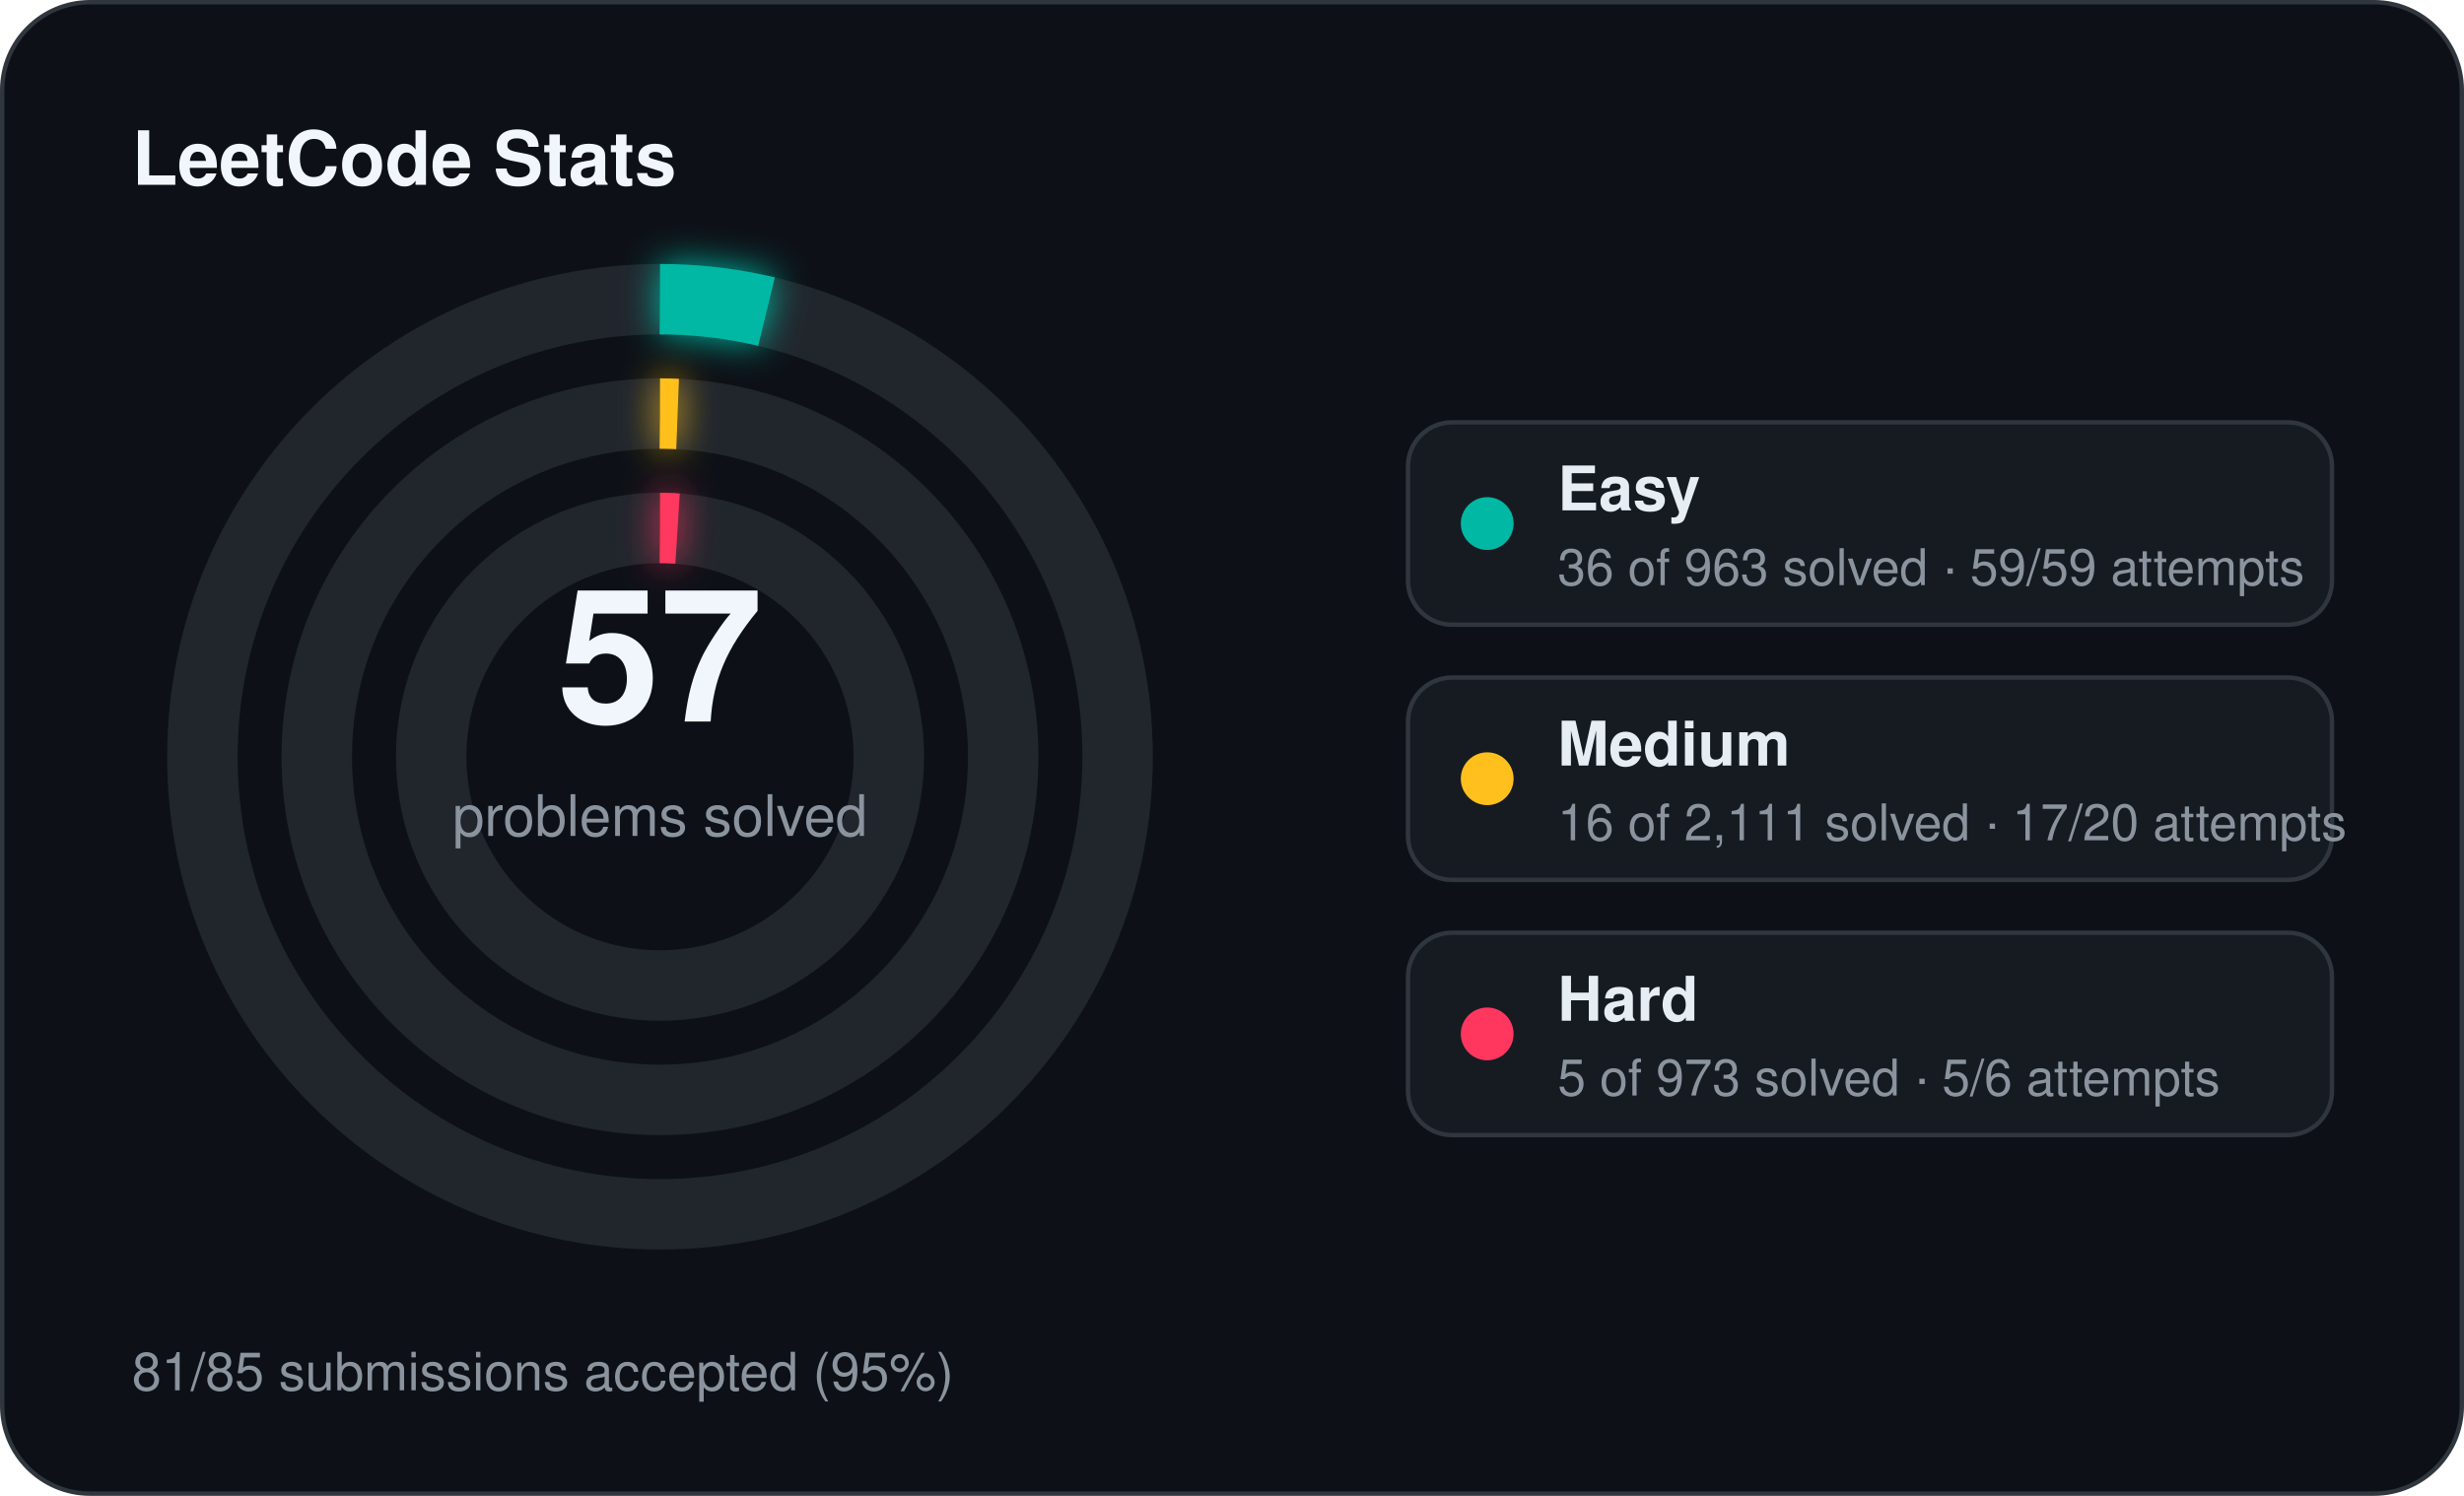
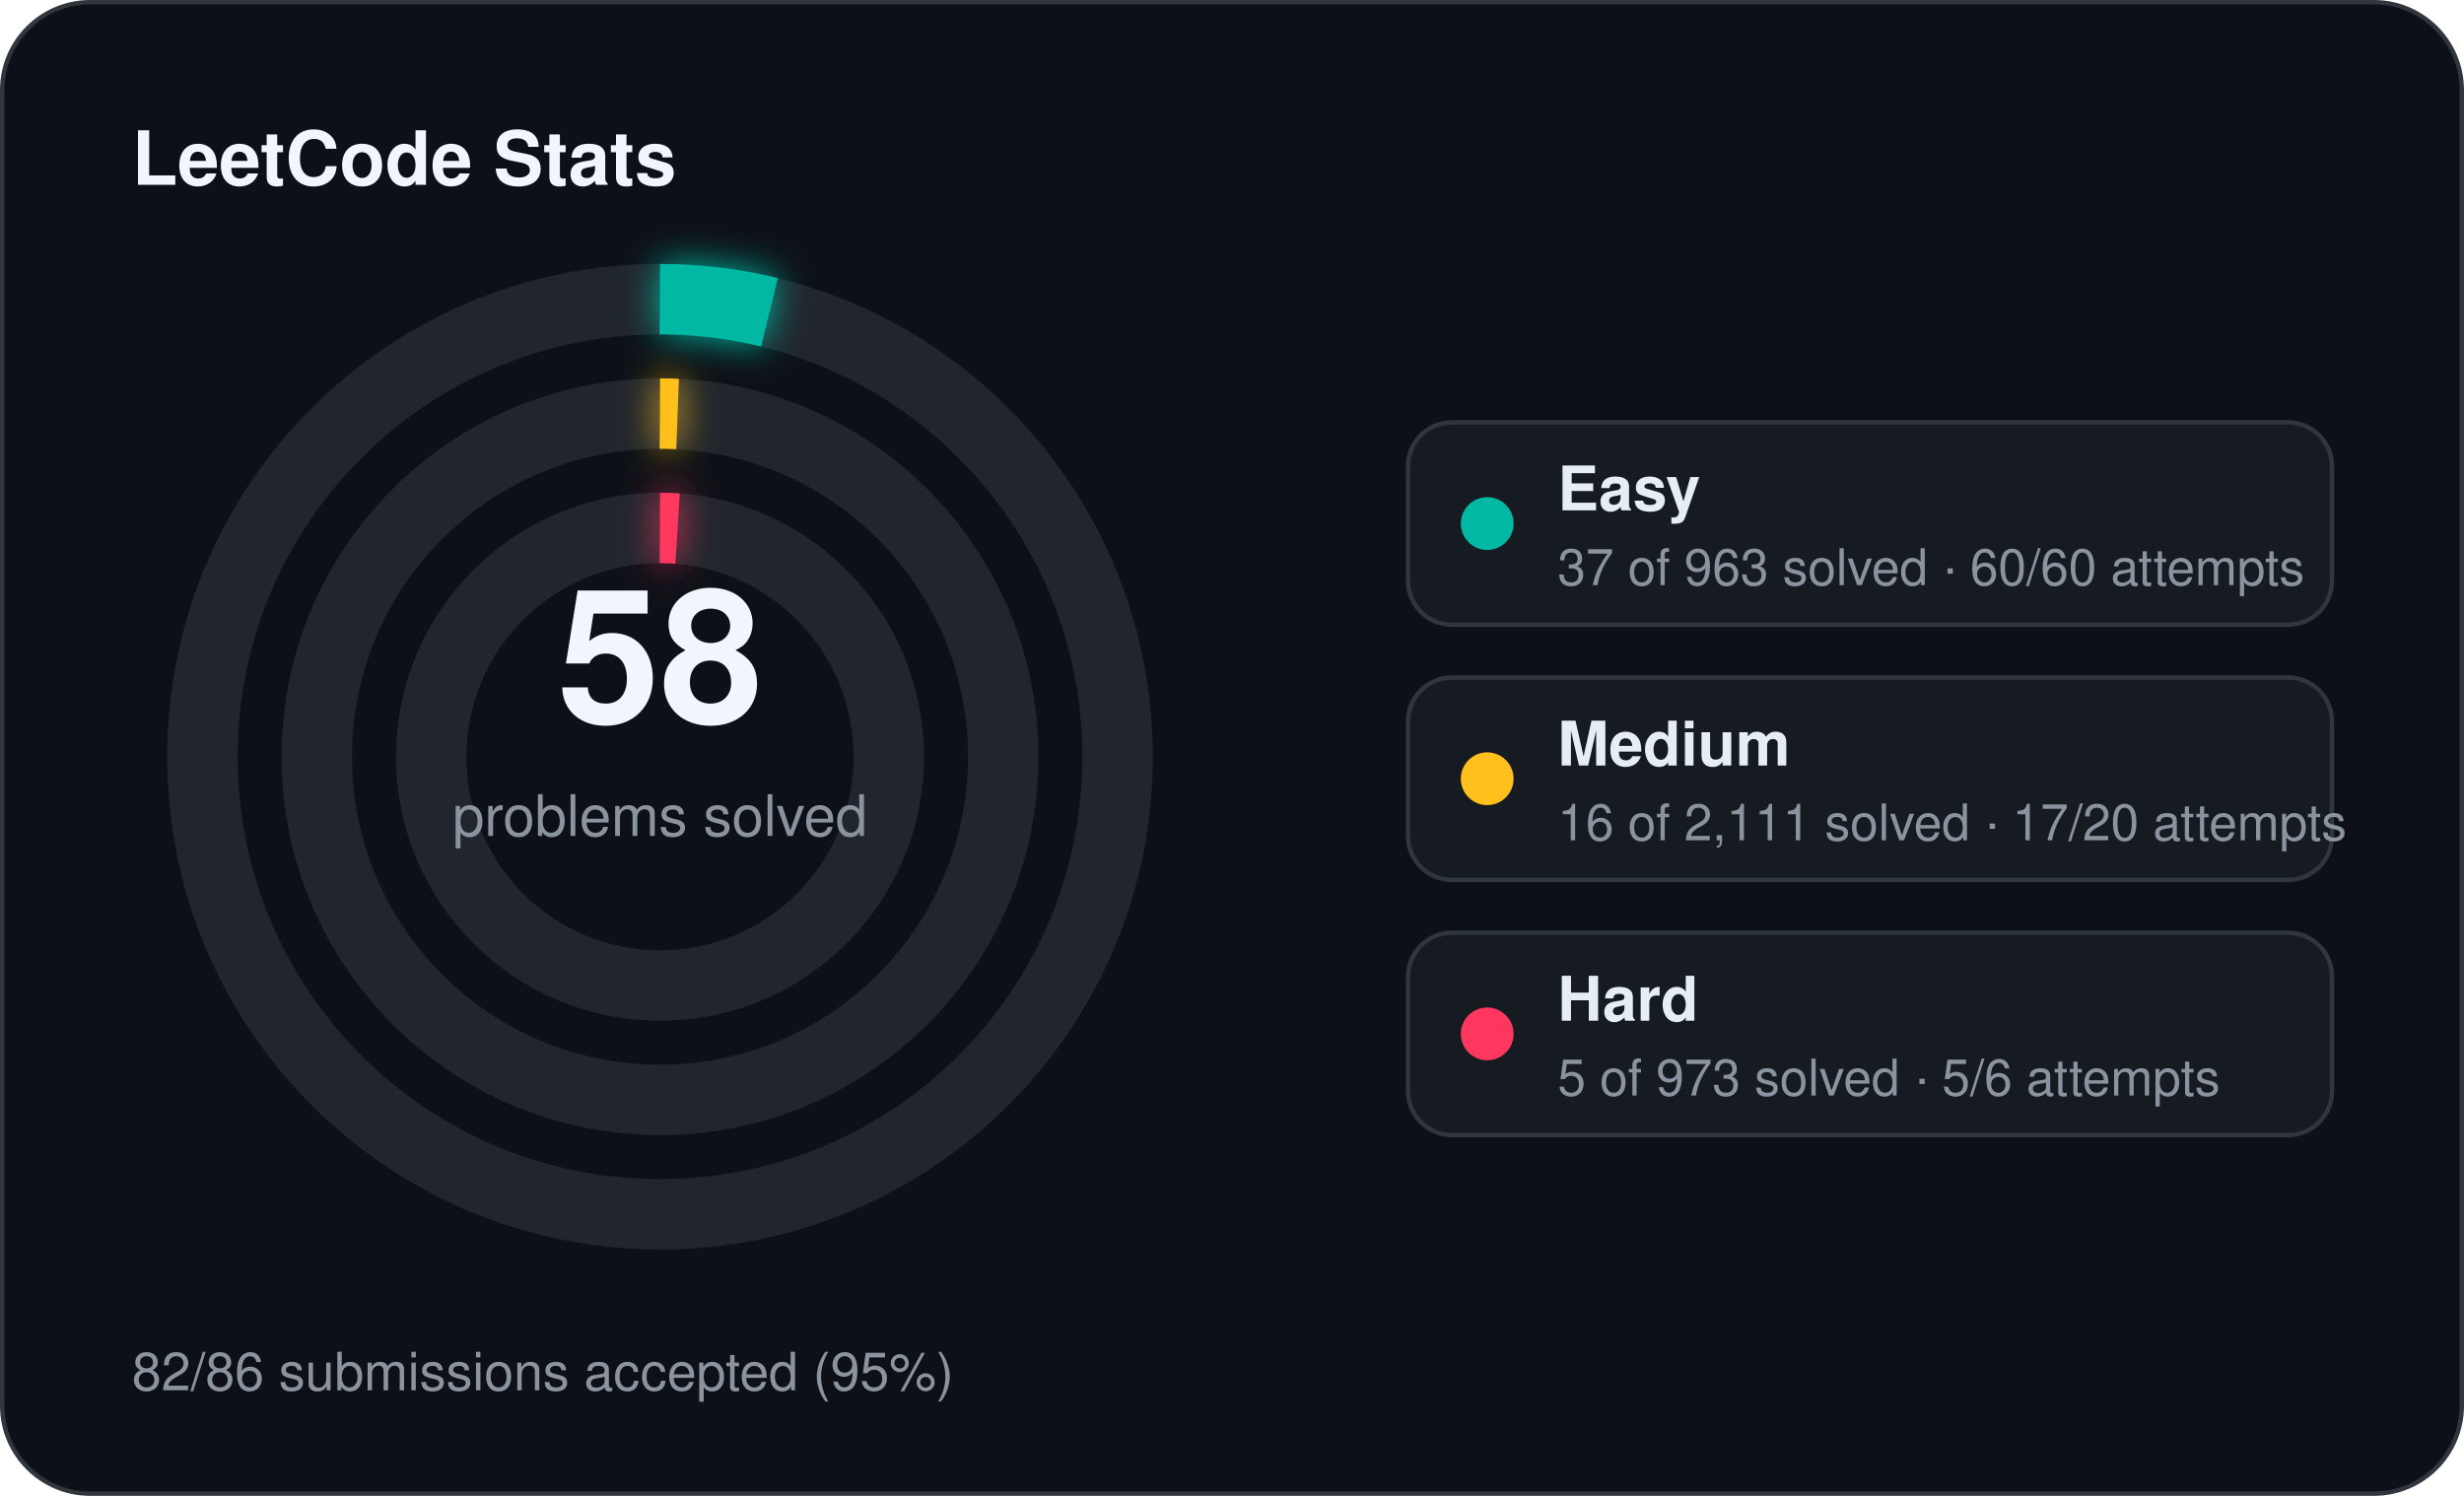
<svg xmlns="http://www.w3.org/2000/svg" width="560" height="340" viewBox="0 0 560 340">
  <defs>
    <filter id="stats-glow" x="-60%" y="-60%" width="220%" height="220%">
      <feGaussianBlur stdDeviation="4" result="blur" />
      <feMerge>
        <feMergeNode in="blur" />
        <feMergeNode in="SourceGraphic" />
      </feMerge>
    </filter>
  </defs>
  <rect x="0.5" y="0.5" width="559" height="339" rx="20" fill="#0d1117" stroke="#30363d" stroke-width="1" />
  <text x="30" y="42" fill="#f0f6fc" font-family="Segoe UI, Helvetica, Arial, sans-serif" font-size="17" font-weight="700">LeetCode Stats</text>
  <circle cx="150" cy="172" r="104" fill="none" stroke="#21262d" stroke-width="16" />
-   <circle cx="150" cy="172" r="104" fill="none" stroke="#00b8a3" stroke-width="16" stroke-linecap="butt" stroke-dasharray="24.43 653.45" transform="rotate(-90 150 172)" filter="url(#stats-glow)" />
+   <circle cx="150" cy="172" r="104" fill="none" stroke="#00b8a3" stroke-width="16" stroke-linecap="butt" stroke-dasharray="25.11 653.45" transform="rotate(-90 150 172)" filter="url(#stats-glow)" />
  <circle cx="150" cy="172" r="78" fill="none" stroke="#21262d" stroke-width="16" />
  <circle cx="150" cy="172" r="78" fill="none" stroke="#ffc01e" stroke-width="16" stroke-linecap="butt" stroke-dasharray="4.00 490.09" transform="rotate(-90 150 172)" filter="url(#stats-glow)" />
  <circle cx="150" cy="172" r="52" fill="none" stroke="#21262d" stroke-width="16" />
  <circle cx="150" cy="172" r="52" fill="none" stroke="#ff375f" stroke-width="16" stroke-linecap="butt" stroke-dasharray="4.00 326.73" transform="rotate(-90 150 172)" filter="url(#stats-glow)" />
-   <text x="150" y="164" text-anchor="middle" fill="#f0f6fc" font-family="Segoe UI, Helvetica, Arial, sans-serif" font-size="42" font-weight="700">57</text>
+   <text x="150" y="164" text-anchor="middle" fill="#f0f6fc" font-family="Segoe UI, Helvetica, Arial, sans-serif" font-size="42" font-weight="700">58</text>
  <text x="150" y="190" text-anchor="middle" fill="#8b949e" font-family="Segoe UI, Helvetica, Arial, sans-serif" font-size="13">problems solved</text>
  <rect x="320" y="96" width="210" height="46" rx="10" fill="#161b22" stroke="#30363d" stroke-width="1" />
  <circle cx="338" cy="119" r="6" fill="#00b8a3" />
  <text x="354" y="116" fill="#e6edf3" font-family="Segoe UI, Helvetica, Arial, sans-serif" font-size="14" font-weight="600">Easy</text>
-   <text x="354" y="133" fill="#8b949e" font-family="Segoe UI, Helvetica, Arial, sans-serif" font-size="11.5">36 of 963 solved · 59/59 attempts</text>
+   <text x="354" y="133" fill="#8b949e" font-family="Segoe UI, Helvetica, Arial, sans-serif" font-size="11.5">37 of 963 solved · 60/60 attempts</text>
  <rect x="320" y="154" width="210" height="46" rx="10" fill="#161b22" stroke="#30363d" stroke-width="1" />
  <circle cx="338" cy="177" r="6" fill="#ffc01e" />
  <text x="354" y="174" fill="#e6edf3" font-family="Segoe UI, Helvetica, Arial, sans-serif" font-size="14" font-weight="600">Medium</text>
  <text x="354" y="191" fill="#8b949e" font-family="Segoe UI, Helvetica, Arial, sans-serif" font-size="11.5">16 of 2,111 solved · 17/20 attempts</text>
  <rect x="320" y="212" width="210" height="46" rx="10" fill="#161b22" stroke="#30363d" stroke-width="1" />
  <circle cx="338" cy="235" r="6" fill="#ff375f" />
  <text x="354" y="232" fill="#e6edf3" font-family="Segoe UI, Helvetica, Arial, sans-serif" font-size="14" font-weight="600">Hard</text>
  <text x="354" y="249" fill="#8b949e" font-family="Segoe UI, Helvetica, Arial, sans-serif" font-size="11.5">5 of 973 solved · 5/6 attempts</text>
-   <text x="30" y="316" fill="#8b949e" font-family="Segoe UI, Helvetica, Arial, sans-serif" font-size="12">81/85 submissions accepted (95%)</text>
+   <text x="30" y="316" fill="#8b949e" font-family="Segoe UI, Helvetica, Arial, sans-serif" font-size="12">82/86 submissions accepted (95%)</text>
</svg>
